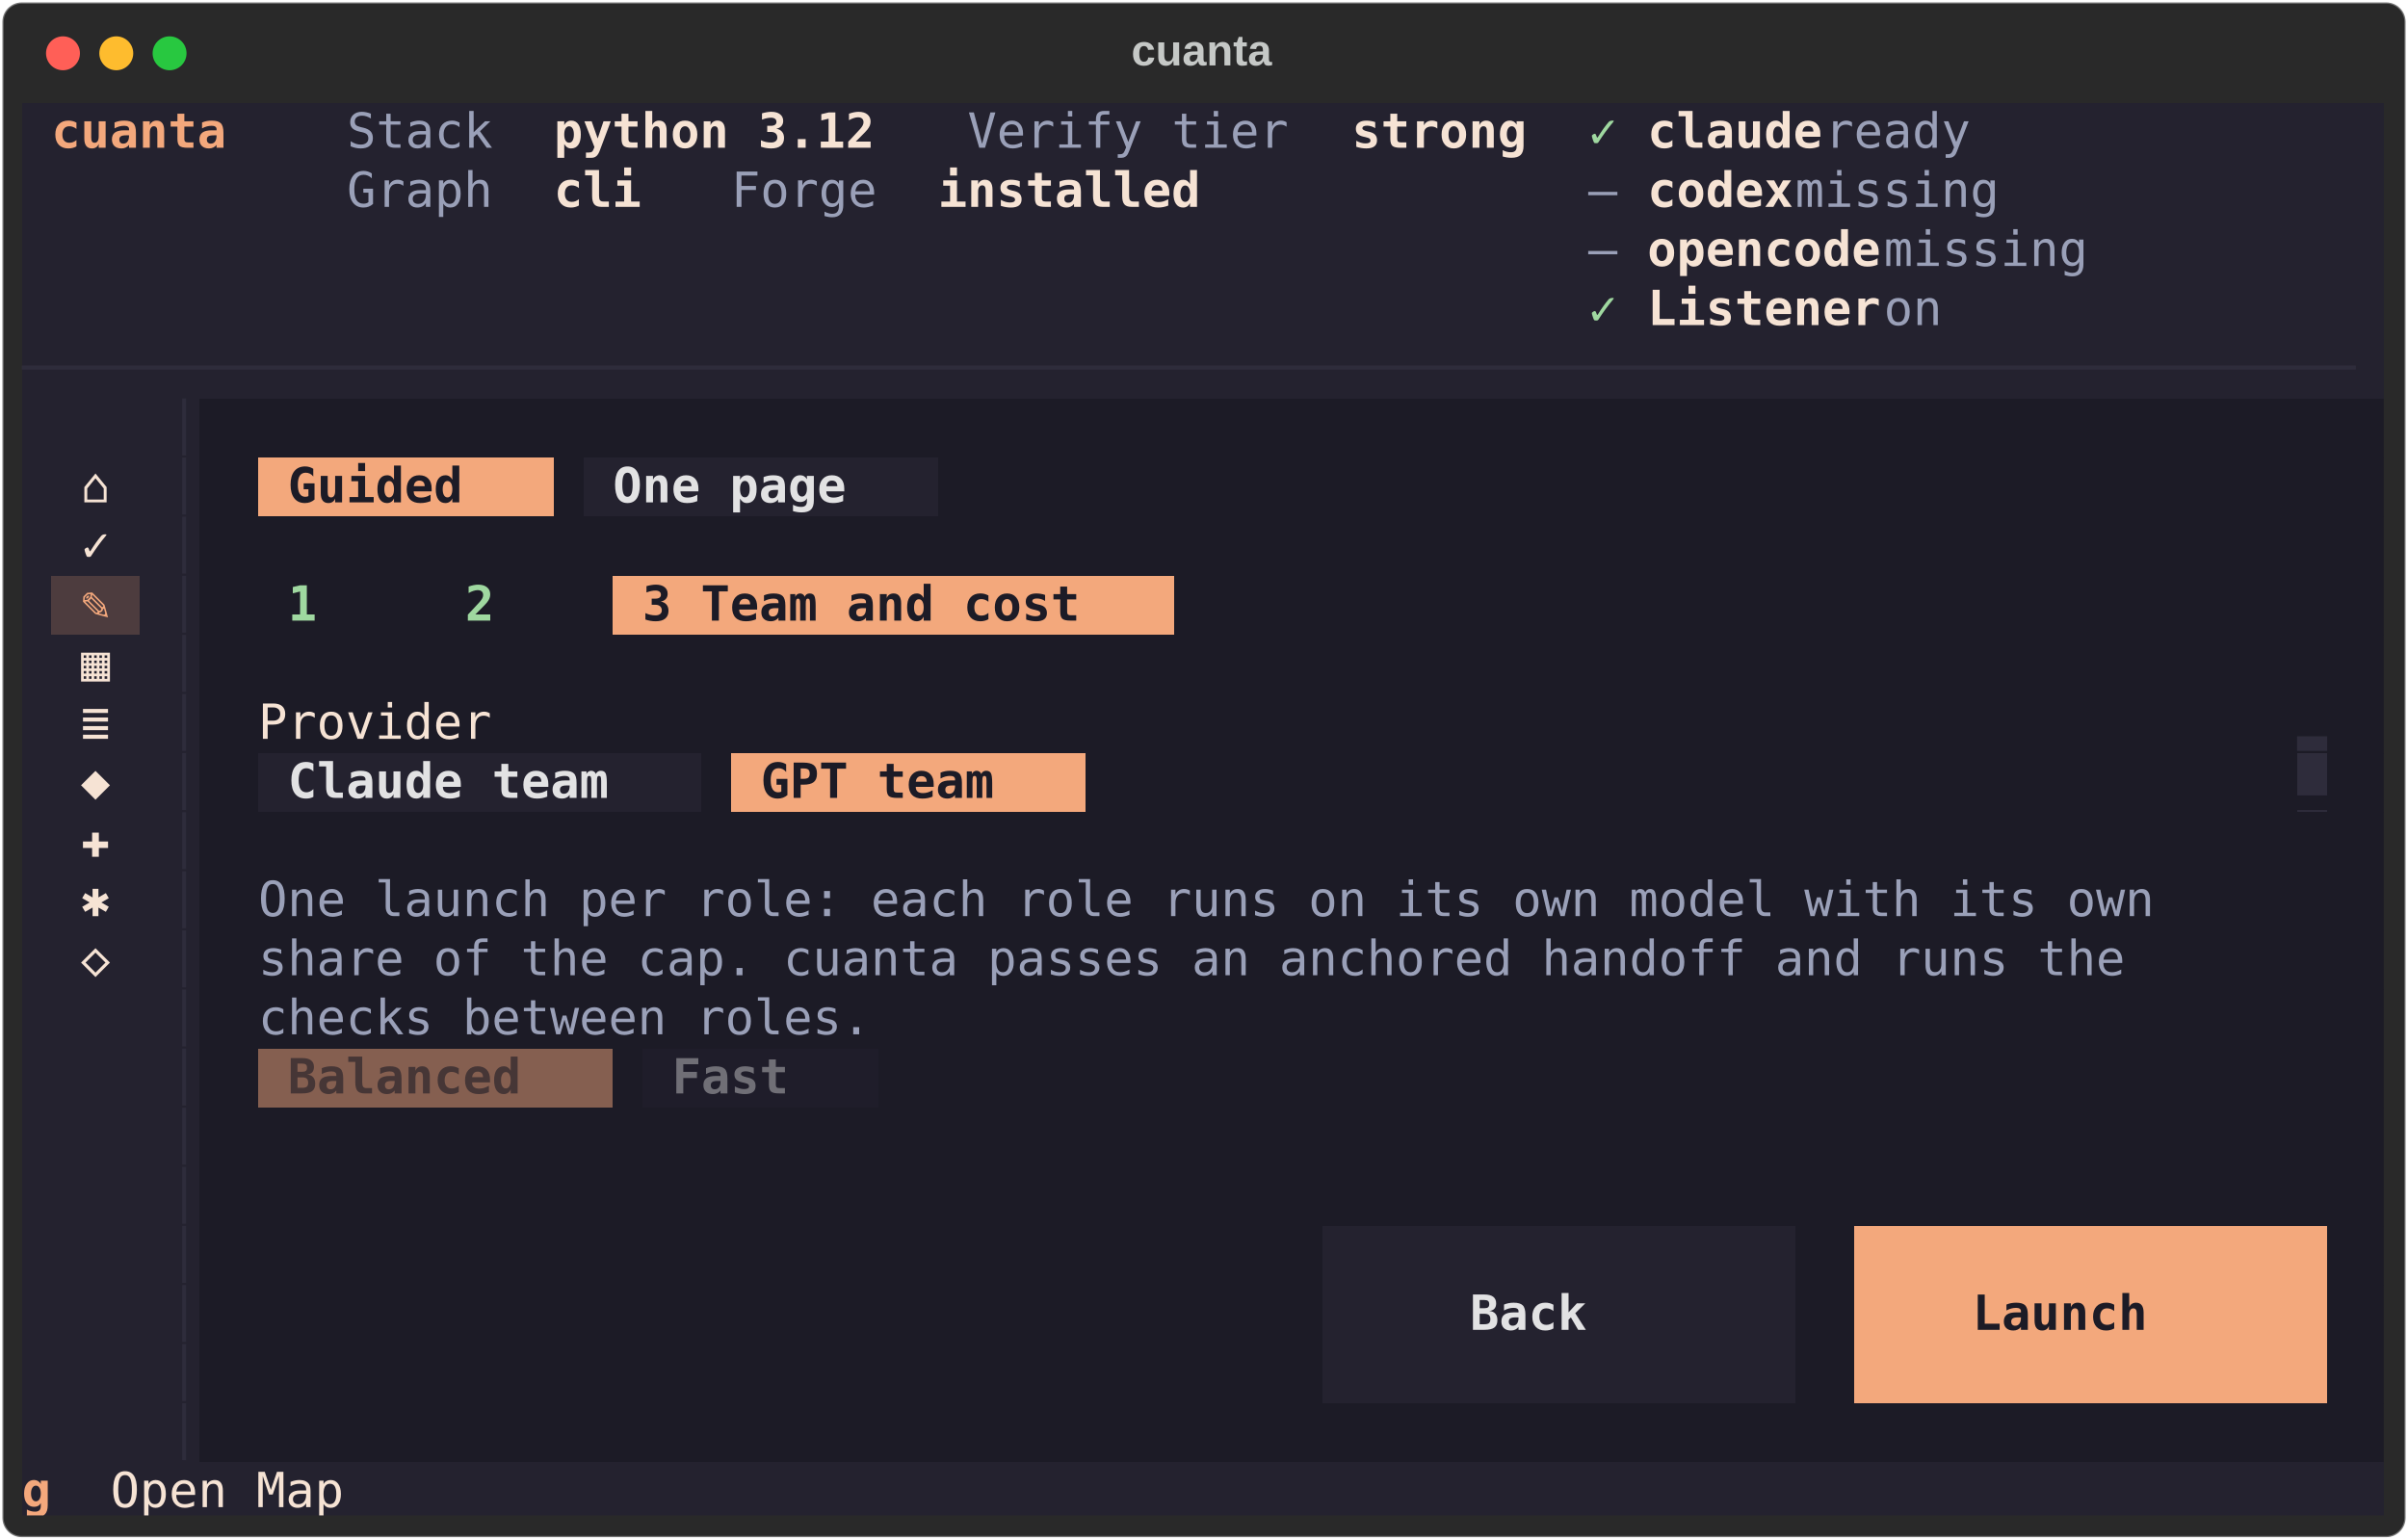
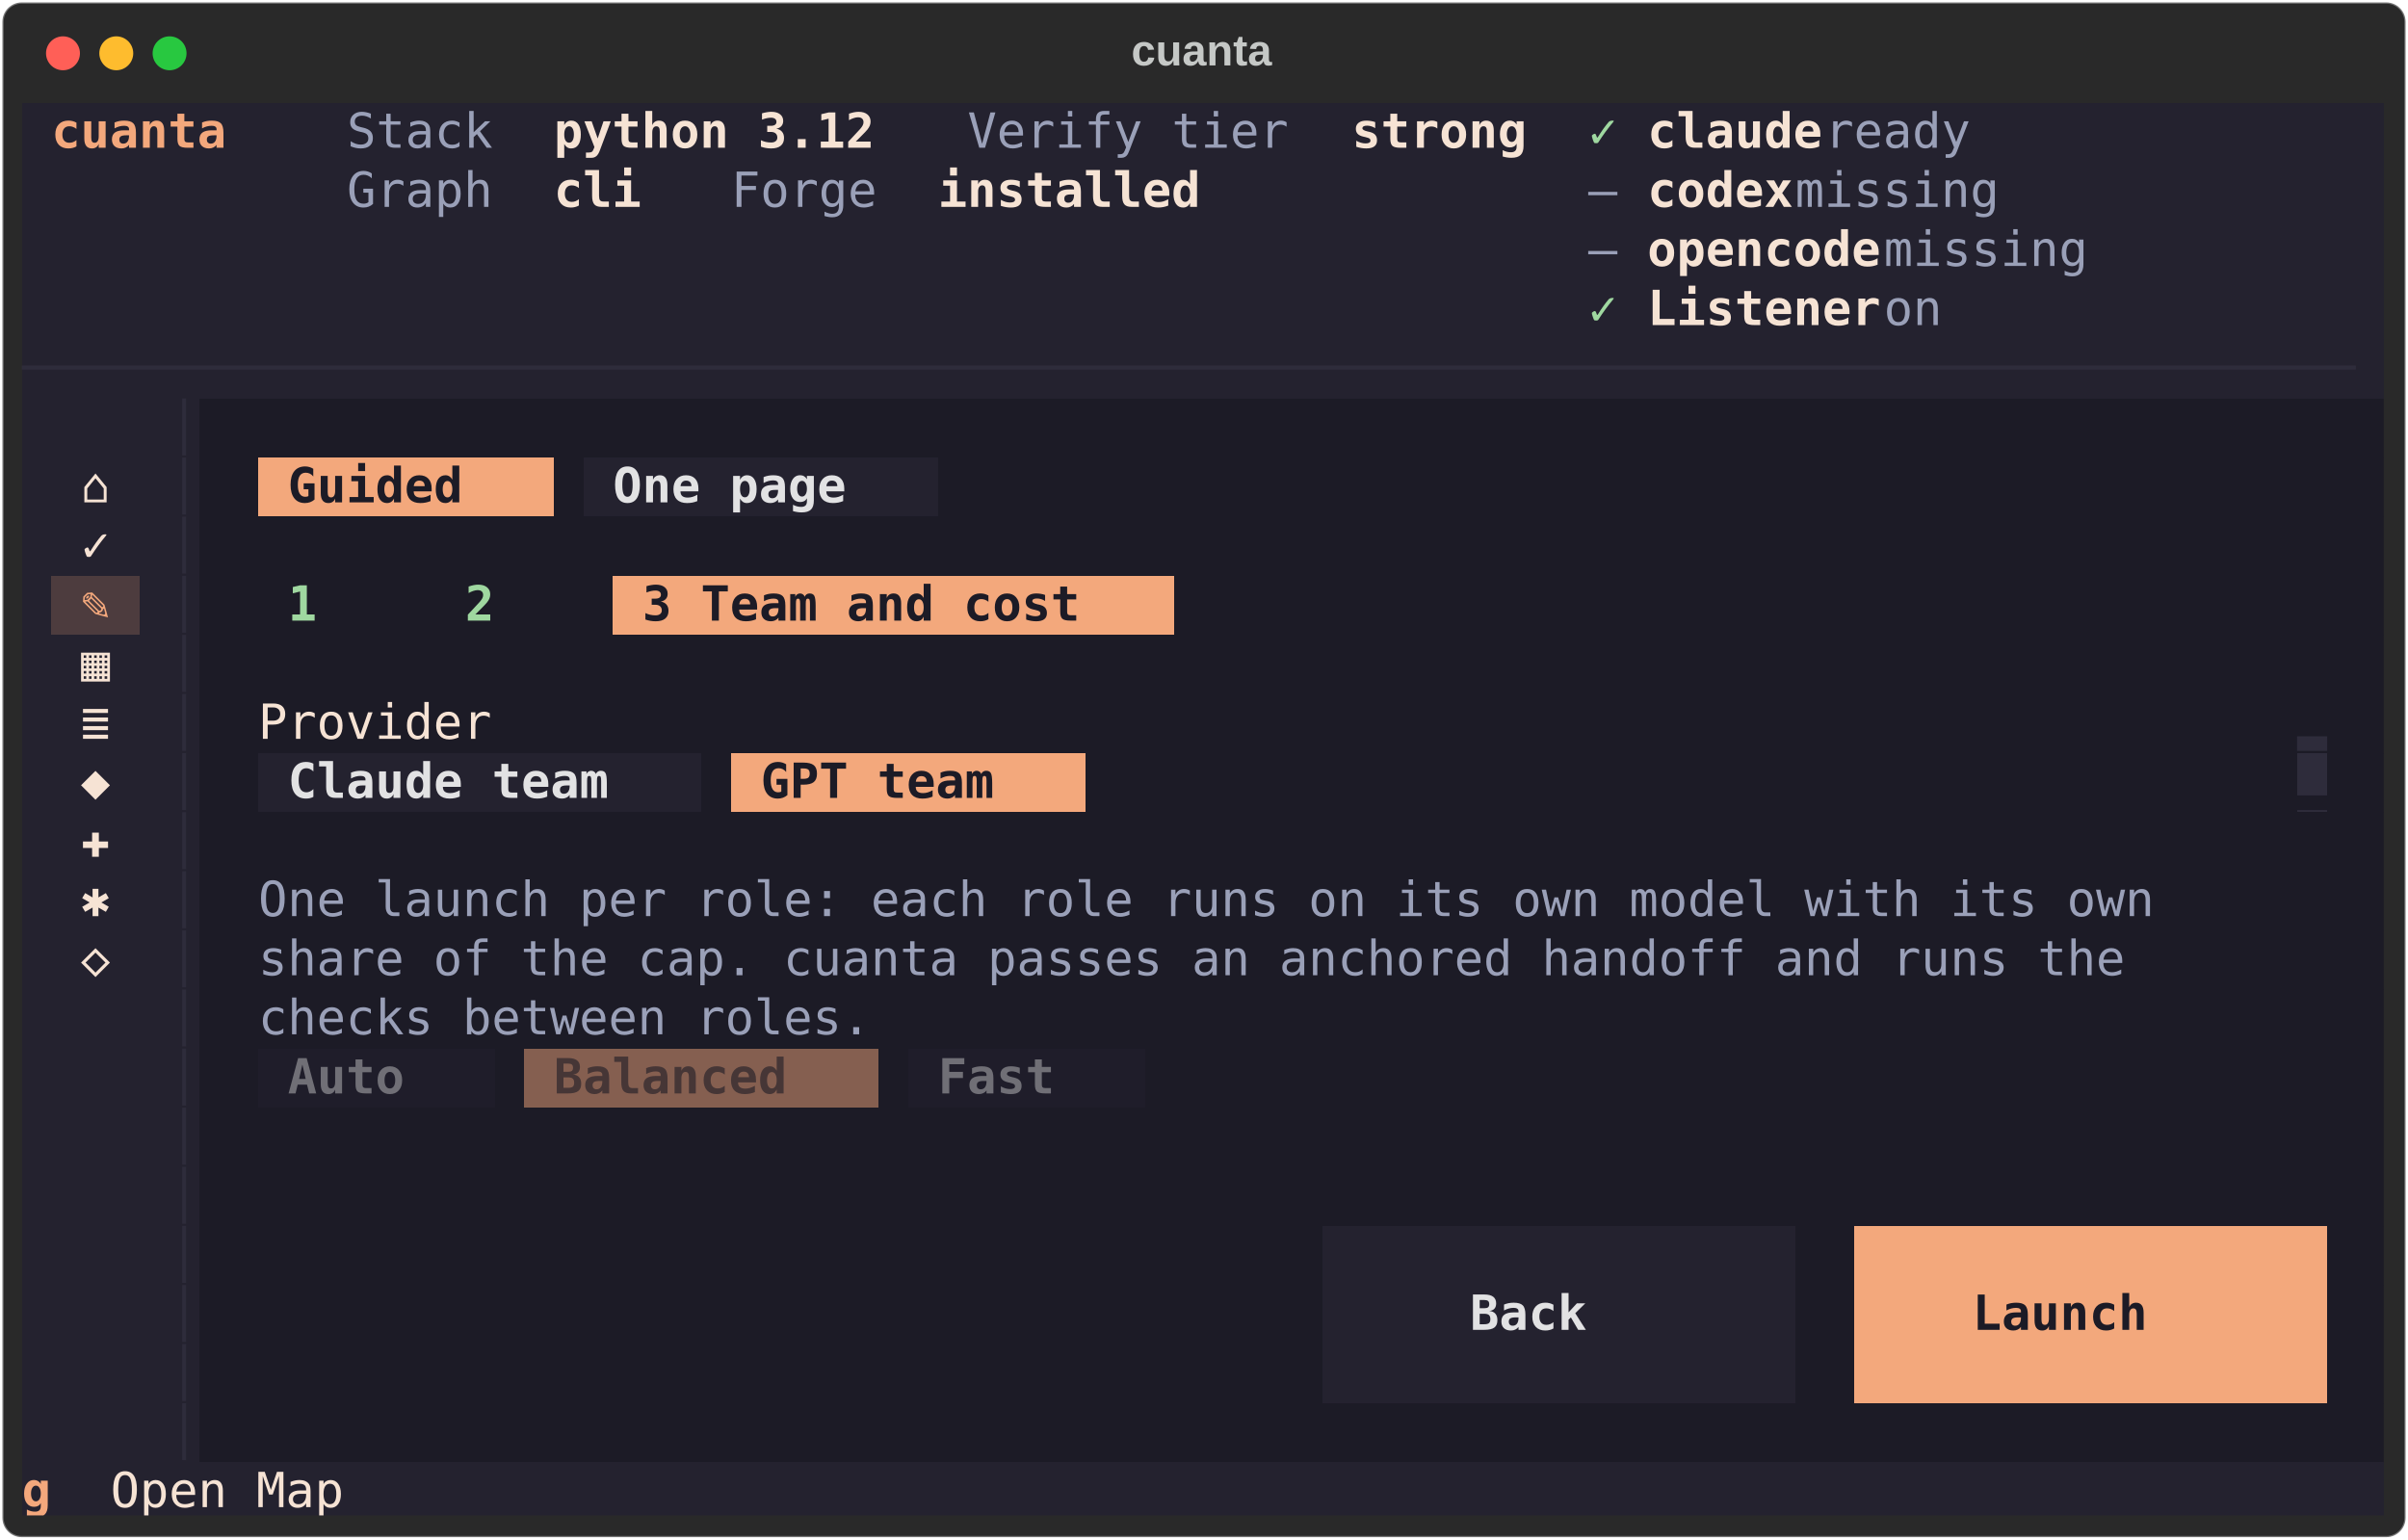
<svg xmlns="http://www.w3.org/2000/svg" class="rich-terminal" viewBox="0 0 994 635.6">
  <style>

    @font-face {
        font-family: "Fira Code";
        src: local("FiraCode-Regular"),
                url("https://cdnjs.cloudflare.com/ajax/libs/firacode/6.2.0/woff2/FiraCode-Regular.woff2") format("woff2"),
                url("https://cdnjs.cloudflare.com/ajax/libs/firacode/6.2.0/woff/FiraCode-Regular.woff") format("woff");
        font-style: normal;
        font-weight: 400;
    }
    @font-face {
        font-family: "Fira Code";
        src: local("FiraCode-Bold"),
                url("https://cdnjs.cloudflare.com/ajax/libs/firacode/6.2.0/woff2/FiraCode-Bold.woff2") format("woff2"),
                url("https://cdnjs.cloudflare.com/ajax/libs/firacode/6.2.0/woff/FiraCode-Bold.woff") format("woff");
        font-style: bold;
        font-weight: 700;
    }

    .terminal-matrix {
        font-family: Fira Code, monospace;
        font-size: 20px;
        line-height: 24.4px;
        font-variant-east-asian: full-width;
    }

    .terminal-title {
        font-size: 18px;
        font-weight: bold;
        font-family: arial;
    }

    .terminal-r1 { fill: #c5c8c6 }
.terminal-r2 { fill: #f3a87c;font-weight: bold }
.terminal-r3 { fill: #9aa0b8 }
.terminal-r4 { fill: #f6e3d4;font-weight: bold }
.terminal-r5 { fill: #f6e3d4 }
.terminal-r6 { fill: #9fd8a0 }
.terminal-r7 { fill: #2e2c3b }
.terminal-r8 { fill: #1c1b26;font-weight: bold }
.terminal-r9 { fill: #e2e2e3;font-weight: bold }
.terminal-r10 { fill: #9fd8a0;font-weight: bold }
.terminal-r11 { fill: #1c1b26 }
- .terminal-r12 { fill: #463636;font-weight: bold }
- .terminal-r13 { fill: #706f76;font-weight: bold }
+ .terminal-r12 { fill: #706f76;font-weight: bold }
+ .terminal-r13 { fill: #463636;font-weight: bold }
.terminal-r14 { fill: #ee8a94 }
.terminal-r15 { fill: #f4a87c;font-weight: bold }
    </style>
  <defs>
    <clipPath id="terminal-clip-terminal">
      <rect x="0" y="0" width="975.0" height="584.6" />
    </clipPath>
    <clipPath id="terminal-line-0">
      <rect x="0" y="1.5" width="976" height="24.65" />
    </clipPath>
    <clipPath id="terminal-line-1">
      <rect x="0" y="25.9" width="976" height="24.65" />
    </clipPath>
    <clipPath id="terminal-line-2">
      <rect x="0" y="50.3" width="976" height="24.65" />
    </clipPath>
    <clipPath id="terminal-line-3">
      <rect x="0" y="74.7" width="976" height="24.65" />
    </clipPath>
    <clipPath id="terminal-line-4">
      <rect x="0" y="99.1" width="976" height="24.65" />
    </clipPath>
    <clipPath id="terminal-line-5">
      <rect x="0" y="123.5" width="976" height="24.65" />
    </clipPath>
    <clipPath id="terminal-line-6">
      <rect x="0" y="147.9" width="976" height="24.65" />
    </clipPath>
    <clipPath id="terminal-line-7">
      <rect x="0" y="172.3" width="976" height="24.65" />
    </clipPath>
    <clipPath id="terminal-line-8">
      <rect x="0" y="196.7" width="976" height="24.65" />
    </clipPath>
    <clipPath id="terminal-line-9">
      <rect x="0" y="221.1" width="976" height="24.65" />
    </clipPath>
    <clipPath id="terminal-line-10">
      <rect x="0" y="245.5" width="976" height="24.65" />
    </clipPath>
    <clipPath id="terminal-line-11">
      <rect x="0" y="269.9" width="976" height="24.65" />
    </clipPath>
    <clipPath id="terminal-line-12">
      <rect x="0" y="294.3" width="976" height="24.65" />
    </clipPath>
    <clipPath id="terminal-line-13">
      <rect x="0" y="318.7" width="976" height="24.65" />
    </clipPath>
    <clipPath id="terminal-line-14">
      <rect x="0" y="343.1" width="976" height="24.65" />
    </clipPath>
    <clipPath id="terminal-line-15">
      <rect x="0" y="367.5" width="976" height="24.65" />
    </clipPath>
    <clipPath id="terminal-line-16">
      <rect x="0" y="391.9" width="976" height="24.65" />
    </clipPath>
    <clipPath id="terminal-line-17">
      <rect x="0" y="416.3" width="976" height="24.65" />
    </clipPath>
    <clipPath id="terminal-line-18">
      <rect x="0" y="440.7" width="976" height="24.65" />
    </clipPath>
    <clipPath id="terminal-line-19">
      <rect x="0" y="465.1" width="976" height="24.65" />
    </clipPath>
    <clipPath id="terminal-line-20">
      <rect x="0" y="489.5" width="976" height="24.65" />
    </clipPath>
    <clipPath id="terminal-line-21">
      <rect x="0" y="513.9" width="976" height="24.65" />
    </clipPath>
    <clipPath id="terminal-line-22">
      <rect x="0" y="538.3" width="976" height="24.65" />
    </clipPath>
  </defs>
  <rect fill="#292929" stroke="rgba(255,255,255,0.35)" stroke-width="1" x="1" y="1" width="992" height="633.6" rx="8" />
  <text class="terminal-title" fill="#c5c8c6" text-anchor="middle" x="496" y="27">cuanta</text>
  <g transform="translate(26,22)">
    <circle cx="0" cy="0" r="7" fill="#ff5f57" />
    <circle cx="22" cy="0" r="7" fill="#febc2e" />
    <circle cx="44" cy="0" r="7" fill="#28c840" />
  </g>
  <g transform="translate(9, 41)" clip-path="url(#terminal-clip-terminal)">
    <rect fill="#24222f" x="0" y="1.5" width="12.2" height="24.65" shape-rendering="crispEdges" />
    <rect fill="#24222f" x="12.2" y="1.5" width="73.2" height="24.65" shape-rendering="crispEdges" />
    <rect fill="#24222f" x="85.4" y="1.5" width="48.8" height="24.65" shape-rendering="crispEdges" />
    <rect fill="#24222f" x="134.2" y="1.5" width="85.4" height="24.65" shape-rendering="crispEdges" />
    <rect fill="#24222f" x="219.6" y="1.5" width="146.4" height="24.65" shape-rendering="crispEdges" />
    <rect fill="#24222f" x="366" y="1.5" width="24.4" height="24.65" shape-rendering="crispEdges" />
    <rect fill="#24222f" x="390.4" y="1.5" width="158.6" height="24.65" shape-rendering="crispEdges" />
    <rect fill="#24222f" x="549" y="1.5" width="85.4" height="24.65" shape-rendering="crispEdges" />
    <rect fill="#24222f" x="634.4" y="1.5" width="12.2" height="24.65" shape-rendering="crispEdges" />
    <rect fill="#24222f" x="646.6" y="1.5" width="24.4" height="24.65" shape-rendering="crispEdges" />
    <rect fill="#24222f" x="671" y="1.5" width="73.2" height="24.65" shape-rendering="crispEdges" />
    <rect fill="#24222f" x="744.2" y="1.5" width="85.4" height="24.65" shape-rendering="crispEdges" />
    <rect fill="#24222f" x="829.6" y="1.5" width="146.4" height="24.65" shape-rendering="crispEdges" />
    <rect fill="#24222f" x="0" y="25.9" width="134.2" height="24.65" shape-rendering="crispEdges" />
    <rect fill="#24222f" x="134.2" y="25.9" width="85.4" height="24.65" shape-rendering="crispEdges" />
    <rect fill="#24222f" x="219.6" y="25.9" width="48.8" height="24.65" shape-rendering="crispEdges" />
    <rect fill="#24222f" x="268.4" y="25.9" width="24.4" height="24.65" shape-rendering="crispEdges" />
    <rect fill="#24222f" x="292.8" y="25.9" width="85.4" height="24.65" shape-rendering="crispEdges" />
    <rect fill="#24222f" x="378.2" y="25.9" width="122" height="24.65" shape-rendering="crispEdges" />
    <rect fill="#24222f" x="500.2" y="25.9" width="146.4" height="24.65" shape-rendering="crispEdges" />
    <rect fill="#24222f" x="646.6" y="25.9" width="24.4" height="24.65" shape-rendering="crispEdges" />
    <rect fill="#24222f" x="671" y="25.9" width="61" height="24.65" shape-rendering="crispEdges" />
    <rect fill="#24222f" x="732" y="25.9" width="109.8" height="24.65" shape-rendering="crispEdges" />
    <rect fill="#24222f" x="841.8" y="25.9" width="134.2" height="24.65" shape-rendering="crispEdges" />
    <rect fill="#24222f" x="0" y="50.3" width="134.2" height="24.65" shape-rendering="crispEdges" />
    <rect fill="#24222f" x="134.2" y="50.3" width="512.4" height="24.65" shape-rendering="crispEdges" />
    <rect fill="#24222f" x="646.6" y="50.3" width="24.4" height="24.65" shape-rendering="crispEdges" />
    <rect fill="#24222f" x="671" y="50.3" width="97.6" height="24.65" shape-rendering="crispEdges" />
    <rect fill="#24222f" x="768.6" y="50.3" width="109.8" height="24.65" shape-rendering="crispEdges" />
    <rect fill="#24222f" x="878.4" y="50.3" width="97.6" height="24.65" shape-rendering="crispEdges" />
    <rect fill="#24222f" x="0" y="74.7" width="134.2" height="24.65" shape-rendering="crispEdges" />
    <rect fill="#24222f" x="134.2" y="74.7" width="512.4" height="24.65" shape-rendering="crispEdges" />
    <rect fill="#24222f" x="646.6" y="74.7" width="24.4" height="24.65" shape-rendering="crispEdges" />
    <rect fill="#24222f" x="671" y="74.7" width="97.6" height="24.65" shape-rendering="crispEdges" />
    <rect fill="#24222f" x="768.6" y="74.7" width="48.8" height="24.65" shape-rendering="crispEdges" />
    <rect fill="#24222f" x="817.4" y="74.7" width="158.6" height="24.65" shape-rendering="crispEdges" />
    <rect fill="#24222f" x="0" y="99.1" width="976" height="24.65" shape-rendering="crispEdges" />
    <rect fill="#24222f" x="0" y="123.5" width="61" height="24.65" shape-rendering="crispEdges" />
    <rect fill="#24222f" x="61" y="123.5" width="12.2" height="24.65" shape-rendering="crispEdges" />
    <rect fill="#1c1b26" x="73.2" y="123.5" width="902.8" height="24.65" shape-rendering="crispEdges" />
    <rect fill="#24222f" x="0" y="147.9" width="24.4" height="24.65" shape-rendering="crispEdges" />
    <rect fill="#24222f" x="24.4" y="147.9" width="12.2" height="24.65" shape-rendering="crispEdges" />
    <rect fill="#24222f" x="36.6" y="147.9" width="24.4" height="24.65" shape-rendering="crispEdges" />
    <rect fill="#24222f" x="61" y="147.9" width="12.2" height="24.65" shape-rendering="crispEdges" />
    <rect fill="#1c1b26" x="73.2" y="147.9" width="24.4" height="24.65" shape-rendering="crispEdges" />
    <rect fill="#f3a87c" x="97.6" y="147.9" width="12.2" height="24.65" shape-rendering="crispEdges" />
    <rect fill="#f3a87c" x="109.8" y="147.9" width="97.6" height="24.65" shape-rendering="crispEdges" />
    <rect fill="#f3a87c" x="207.4" y="147.9" width="12.2" height="24.65" shape-rendering="crispEdges" />
    <rect fill="#1c1b26" x="219.6" y="147.9" width="12.2" height="24.65" shape-rendering="crispEdges" />
    <rect fill="#24222f" x="231.8" y="147.9" width="12.2" height="24.65" shape-rendering="crispEdges" />
    <rect fill="#24222f" x="244" y="147.9" width="122" height="24.65" shape-rendering="crispEdges" />
    <rect fill="#24222f" x="366" y="147.9" width="12.2" height="24.65" shape-rendering="crispEdges" />
    <rect fill="#1c1b26" x="378.2" y="147.9" width="597.8" height="24.65" shape-rendering="crispEdges" />
    <rect fill="#24222f" x="0" y="172.3" width="24.4" height="24.65" shape-rendering="crispEdges" />
    <rect fill="#24222f" x="24.4" y="172.3" width="12.2" height="24.65" shape-rendering="crispEdges" />
    <rect fill="#24222f" x="36.6" y="172.3" width="24.4" height="24.65" shape-rendering="crispEdges" />
    <rect fill="#24222f" x="61" y="172.3" width="12.2" height="24.65" shape-rendering="crispEdges" />
    <rect fill="#1c1b26" x="73.2" y="172.3" width="902.8" height="24.65" shape-rendering="crispEdges" />
    <rect fill="#24222f" x="0" y="196.7" width="12.2" height="24.65" shape-rendering="crispEdges" />
    <rect fill="#4d3c3e" x="12.2" y="196.7" width="12.2" height="24.65" shape-rendering="crispEdges" />
    <rect fill="#4d3c3e" x="24.4" y="196.7" width="12.2" height="24.65" shape-rendering="crispEdges" />
    <rect fill="#4d3c3e" x="36.6" y="196.7" width="12.2" height="24.65" shape-rendering="crispEdges" />
    <rect fill="#24222f" x="48.8" y="196.7" width="12.2" height="24.65" shape-rendering="crispEdges" />
    <rect fill="#24222f" x="61" y="196.7" width="12.2" height="24.65" shape-rendering="crispEdges" />
    <rect fill="#1c1b26" x="73.2" y="196.7" width="36.6" height="24.65" shape-rendering="crispEdges" />
    <rect fill="#1c1b26" x="109.8" y="196.7" width="36.6" height="24.65" shape-rendering="crispEdges" />
    <rect fill="#1c1b26" x="146.4" y="196.7" width="36.6" height="24.65" shape-rendering="crispEdges" />
    <rect fill="#1c1b26" x="183" y="196.7" width="36.6" height="24.65" shape-rendering="crispEdges" />
    <rect fill="#1c1b26" x="219.6" y="196.7" width="24.4" height="24.65" shape-rendering="crispEdges" />
    <rect fill="#f3a87c" x="244" y="196.7" width="12.2" height="24.65" shape-rendering="crispEdges" />
    <rect fill="#f3a87c" x="256.2" y="196.7" width="207.4" height="24.65" shape-rendering="crispEdges" />
    <rect fill="#f3a87c" x="463.6" y="196.7" width="12.2" height="24.65" shape-rendering="crispEdges" />
    <rect fill="#1c1b26" x="475.8" y="196.7" width="500.2" height="24.65" shape-rendering="crispEdges" />
    <rect fill="#24222f" x="0" y="221.1" width="24.4" height="24.65" shape-rendering="crispEdges" />
    <rect fill="#24222f" x="24.4" y="221.1" width="12.2" height="24.65" shape-rendering="crispEdges" />
    <rect fill="#24222f" x="36.6" y="221.1" width="24.4" height="24.65" shape-rendering="crispEdges" />
    <rect fill="#24222f" x="61" y="221.1" width="12.2" height="24.65" shape-rendering="crispEdges" />
    <rect fill="#1c1b26" x="73.2" y="221.1" width="902.8" height="24.65" shape-rendering="crispEdges" />
    <rect fill="#24222f" x="0" y="245.5" width="24.4" height="24.65" shape-rendering="crispEdges" />
    <rect fill="#24222f" x="24.4" y="245.5" width="12.2" height="24.65" shape-rendering="crispEdges" />
    <rect fill="#24222f" x="36.6" y="245.5" width="24.4" height="24.65" shape-rendering="crispEdges" />
    <rect fill="#24222f" x="61" y="245.5" width="12.2" height="24.65" shape-rendering="crispEdges" />
    <rect fill="#1c1b26" x="73.2" y="245.5" width="24.4" height="24.65" shape-rendering="crispEdges" />
    <rect fill="#1c1b26" x="97.6" y="245.5" width="97.6" height="24.65" shape-rendering="crispEdges" />
    <rect fill="#1c1b26" x="195.2" y="245.5" width="744.2" height="24.65" shape-rendering="crispEdges" />
    <rect fill="#1c1b26" x="939.4" y="245.5" width="12.2" height="24.65" shape-rendering="crispEdges" />
    <rect fill="#1c1b26" x="951.6" y="245.5" width="24.4" height="24.65" shape-rendering="crispEdges" />
    <rect fill="#24222f" x="0" y="269.9" width="24.4" height="24.65" shape-rendering="crispEdges" />
    <rect fill="#24222f" x="24.4" y="269.9" width="12.2" height="24.65" shape-rendering="crispEdges" />
    <rect fill="#24222f" x="36.6" y="269.9" width="24.4" height="24.65" shape-rendering="crispEdges" />
    <rect fill="#24222f" x="61" y="269.9" width="12.2" height="24.65" shape-rendering="crispEdges" />
    <rect fill="#1c1b26" x="73.2" y="269.9" width="24.4" height="24.65" shape-rendering="crispEdges" />
    <rect fill="#24222f" x="97.6" y="269.9" width="12.2" height="24.65" shape-rendering="crispEdges" />
    <rect fill="#24222f" x="109.8" y="269.9" width="158.6" height="24.65" shape-rendering="crispEdges" />
    <rect fill="#24222f" x="268.4" y="269.9" width="12.2" height="24.65" shape-rendering="crispEdges" />
    <rect fill="#1c1b26" x="280.6" y="269.9" width="12.2" height="24.65" shape-rendering="crispEdges" />
    <rect fill="#f3a87c" x="292.8" y="269.9" width="12.2" height="24.65" shape-rendering="crispEdges" />
    <rect fill="#f3a87c" x="305" y="269.9" width="122" height="24.65" shape-rendering="crispEdges" />
    <rect fill="#f3a87c" x="427" y="269.9" width="12.2" height="24.65" shape-rendering="crispEdges" />
    <rect fill="#1c1b26" x="439.2" y="269.9" width="500.2" height="24.65" shape-rendering="crispEdges" />
    <rect fill="#2e2c3b" x="939.4" y="269.9" width="12.2" height="24.65" shape-rendering="crispEdges" />
    <rect fill="#1c1b26" x="951.6" y="269.9" width="24.4" height="24.65" shape-rendering="crispEdges" />
    <rect fill="#24222f" x="0" y="294.3" width="24.4" height="24.65" shape-rendering="crispEdges" />
    <rect fill="#24222f" x="24.4" y="294.3" width="12.2" height="24.65" shape-rendering="crispEdges" />
    <rect fill="#24222f" x="36.6" y="294.3" width="24.4" height="24.65" shape-rendering="crispEdges" />
    <rect fill="#24222f" x="61" y="294.3" width="12.2" height="24.65" shape-rendering="crispEdges" />
    <rect fill="#1c1b26" x="73.2" y="294.3" width="866.2" height="24.65" shape-rendering="crispEdges" />
    <rect fill="#1c1b26" x="939.4" y="294.3" width="12.2" height="24.65" shape-rendering="crispEdges" />
    <rect fill="#1c1b26" x="951.6" y="294.3" width="24.4" height="24.65" shape-rendering="crispEdges" />
    <rect fill="#24222f" x="0" y="318.7" width="24.4" height="24.65" shape-rendering="crispEdges" />
    <rect fill="#24222f" x="24.4" y="318.7" width="12.2" height="24.65" shape-rendering="crispEdges" />
    <rect fill="#24222f" x="36.6" y="318.7" width="24.4" height="24.65" shape-rendering="crispEdges" />
    <rect fill="#24222f" x="61" y="318.7" width="12.2" height="24.65" shape-rendering="crispEdges" />
    <rect fill="#1c1b26" x="73.2" y="318.7" width="24.4" height="24.65" shape-rendering="crispEdges" />
    <rect fill="#1c1b26" x="97.6" y="318.7" width="793" height="24.65" shape-rendering="crispEdges" />
    <rect fill="#1c1b26" x="890.6" y="318.7" width="48.8" height="24.65" shape-rendering="crispEdges" />
    <rect fill="#1c1b26" x="939.4" y="318.7" width="12.2" height="24.65" shape-rendering="crispEdges" />
    <rect fill="#1c1b26" x="951.6" y="318.7" width="24.4" height="24.65" shape-rendering="crispEdges" />
    <rect fill="#24222f" x="0" y="343.1" width="24.4" height="24.65" shape-rendering="crispEdges" />
    <rect fill="#24222f" x="24.4" y="343.1" width="12.2" height="24.65" shape-rendering="crispEdges" />
    <rect fill="#24222f" x="36.6" y="343.1" width="24.4" height="24.65" shape-rendering="crispEdges" />
    <rect fill="#24222f" x="61" y="343.1" width="12.2" height="24.65" shape-rendering="crispEdges" />
    <rect fill="#1c1b26" x="73.2" y="343.1" width="24.4" height="24.65" shape-rendering="crispEdges" />
    <rect fill="#1c1b26" x="97.6" y="343.1" width="780.8" height="24.65" shape-rendering="crispEdges" />
    <rect fill="#1c1b26" x="878.4" y="343.1" width="61" height="24.65" shape-rendering="crispEdges" />
    <rect fill="#1c1b26" x="939.4" y="343.1" width="12.2" height="24.65" shape-rendering="crispEdges" />
    <rect fill="#1c1b26" x="951.6" y="343.1" width="24.4" height="24.65" shape-rendering="crispEdges" />
    <rect fill="#24222f" x="0" y="367.5" width="61" height="24.65" shape-rendering="crispEdges" />
    <rect fill="#24222f" x="61" y="367.5" width="12.2" height="24.65" shape-rendering="crispEdges" />
    <rect fill="#1c1b26" x="73.2" y="367.5" width="24.4" height="24.65" shape-rendering="crispEdges" />
    <rect fill="#1c1b26" x="97.6" y="367.5" width="256.2" height="24.65" shape-rendering="crispEdges" />
    <rect fill="#1c1b26" x="353.8" y="367.5" width="585.6" height="24.65" shape-rendering="crispEdges" />
    <rect fill="#1c1b26" x="939.4" y="367.5" width="12.2" height="24.65" shape-rendering="crispEdges" />
    <rect fill="#1c1b26" x="951.6" y="367.5" width="24.4" height="24.65" shape-rendering="crispEdges" />
    <rect fill="#24222f" x="0" y="391.9" width="61" height="24.65" shape-rendering="crispEdges" />
    <rect fill="#24222f" x="61" y="391.9" width="12.2" height="24.65" shape-rendering="crispEdges" />
    <rect fill="#1c1b26" x="73.2" y="391.9" width="24.4" height="24.65" shape-rendering="crispEdges" />
-     <rect fill="#855f50" x="97.6" y="391.9" width="12.2" height="24.65" shape-rendering="crispEdges" />
-     <rect fill="#855f50" x="109.8" y="391.9" width="122" height="24.65" shape-rendering="crispEdges" />
-     <rect fill="#855f50" x="231.8" y="391.9" width="12.2" height="24.65" shape-rendering="crispEdges" />
-     <rect fill="#1c1b26" x="244" y="391.9" width="12.2" height="24.65" shape-rendering="crispEdges" />
-     <rect fill="#1f1d2a" x="256.2" y="391.9" width="12.2" height="24.65" shape-rendering="crispEdges" />
-     <rect fill="#1f1d2a" x="268.4" y="391.9" width="73.2" height="24.65" shape-rendering="crispEdges" />
-     <rect fill="#1f1d2a" x="341.6" y="391.9" width="12.2" height="24.65" shape-rendering="crispEdges" />
-     <rect fill="#1c1b26" x="353.8" y="391.9" width="585.6" height="24.65" shape-rendering="crispEdges" />
+     <rect fill="#1f1d2a" x="97.6" y="391.9" width="12.2" height="24.65" shape-rendering="crispEdges" />
+     <rect fill="#1f1d2a" x="109.8" y="391.9" width="73.2" height="24.65" shape-rendering="crispEdges" />
+     <rect fill="#1f1d2a" x="183" y="391.9" width="12.2" height="24.65" shape-rendering="crispEdges" />
+     <rect fill="#1c1b26" x="195.2" y="391.9" width="12.2" height="24.65" shape-rendering="crispEdges" />
+     <rect fill="#855f50" x="207.4" y="391.9" width="12.2" height="24.65" shape-rendering="crispEdges" />
+     <rect fill="#855f50" x="219.6" y="391.9" width="122" height="24.65" shape-rendering="crispEdges" />
+     <rect fill="#855f50" x="341.6" y="391.9" width="12.2" height="24.65" shape-rendering="crispEdges" />
+     <rect fill="#1c1b26" x="353.8" y="391.9" width="12.2" height="24.65" shape-rendering="crispEdges" />
+     <rect fill="#1f1d2a" x="366" y="391.9" width="12.2" height="24.65" shape-rendering="crispEdges" />
+     <rect fill="#1f1d2a" x="378.2" y="391.9" width="73.2" height="24.65" shape-rendering="crispEdges" />
+     <rect fill="#1f1d2a" x="451.4" y="391.9" width="12.2" height="24.65" shape-rendering="crispEdges" />
+     <rect fill="#1c1b26" x="463.6" y="391.9" width="475.8" height="24.65" shape-rendering="crispEdges" />
    <rect fill="#1c1b26" x="939.4" y="391.9" width="12.2" height="24.65" shape-rendering="crispEdges" />
    <rect fill="#1c1b26" x="951.6" y="391.9" width="24.4" height="24.65" shape-rendering="crispEdges" />
    <rect fill="#24222f" x="0" y="416.3" width="61" height="24.65" shape-rendering="crispEdges" />
    <rect fill="#24222f" x="61" y="416.3" width="12.2" height="24.65" shape-rendering="crispEdges" />
    <rect fill="#1c1b26" x="73.2" y="416.3" width="866.2" height="24.65" shape-rendering="crispEdges" />
    <rect fill="#1c1b26" x="939.4" y="416.3" width="12.2" height="24.65" shape-rendering="crispEdges" />
    <rect fill="#1c1b26" x="951.6" y="416.3" width="24.4" height="24.65" shape-rendering="crispEdges" />
    <rect fill="#24222f" x="0" y="440.7" width="61" height="24.65" shape-rendering="crispEdges" />
    <rect fill="#24222f" x="61" y="440.7" width="12.2" height="24.65" shape-rendering="crispEdges" />
    <rect fill="#1c1b26" x="73.2" y="440.7" width="24.4" height="24.65" shape-rendering="crispEdges" />
    <rect fill="#1c1b26" x="97.6" y="440.7" width="0" height="24.65" shape-rendering="crispEdges" />
    <rect fill="#1c1b26" x="97.6" y="440.7" width="878.4" height="24.65" shape-rendering="crispEdges" />
    <rect fill="#24222f" x="0" y="465.1" width="61" height="24.65" shape-rendering="crispEdges" />
    <rect fill="#24222f" x="61" y="465.1" width="12.2" height="24.65" shape-rendering="crispEdges" />
    <rect fill="#1c1b26" x="73.2" y="465.1" width="463.6" height="24.65" shape-rendering="crispEdges" />
    <rect fill="#24222f" x="536.8" y="465.1" width="195.2" height="24.65" shape-rendering="crispEdges" />
    <rect fill="#1c1b26" x="732" y="465.1" width="24.4" height="24.65" shape-rendering="crispEdges" />
    <rect fill="#f3a87c" x="756.4" y="465.1" width="195.2" height="24.65" shape-rendering="crispEdges" />
    <rect fill="#1c1b26" x="951.6" y="465.1" width="24.4" height="24.65" shape-rendering="crispEdges" />
    <rect fill="#24222f" x="0" y="489.5" width="61" height="24.65" shape-rendering="crispEdges" />
    <rect fill="#24222f" x="61" y="489.5" width="12.2" height="24.65" shape-rendering="crispEdges" />
    <rect fill="#1c1b26" x="73.2" y="489.5" width="463.6" height="24.65" shape-rendering="crispEdges" />
    <rect fill="#24222f" x="536.8" y="489.5" width="61" height="24.65" shape-rendering="crispEdges" />
    <rect fill="#24222f" x="597.8" y="489.5" width="73.2" height="24.65" shape-rendering="crispEdges" />
    <rect fill="#24222f" x="671" y="489.5" width="61" height="24.65" shape-rendering="crispEdges" />
    <rect fill="#1c1b26" x="732" y="489.5" width="24.4" height="24.65" shape-rendering="crispEdges" />
    <rect fill="#f3a87c" x="756.4" y="489.5" width="48.8" height="24.65" shape-rendering="crispEdges" />
    <rect fill="#f3a87c" x="805.2" y="489.5" width="97.6" height="24.65" shape-rendering="crispEdges" />
    <rect fill="#f3a87c" x="902.8" y="489.5" width="48.8" height="24.65" shape-rendering="crispEdges" />
    <rect fill="#1c1b26" x="951.6" y="489.5" width="24.4" height="24.65" shape-rendering="crispEdges" />
    <rect fill="#24222f" x="0" y="513.9" width="61" height="24.65" shape-rendering="crispEdges" />
    <rect fill="#24222f" x="61" y="513.9" width="12.2" height="24.65" shape-rendering="crispEdges" />
    <rect fill="#1c1b26" x="73.2" y="513.9" width="463.6" height="24.65" shape-rendering="crispEdges" />
    <rect fill="#24222f" x="536.8" y="513.9" width="195.2" height="24.65" shape-rendering="crispEdges" />
    <rect fill="#1c1b26" x="732" y="513.9" width="24.4" height="24.65" shape-rendering="crispEdges" />
    <rect fill="#f3a87c" x="756.4" y="513.9" width="195.2" height="24.65" shape-rendering="crispEdges" />
    <rect fill="#1c1b26" x="951.6" y="513.9" width="24.4" height="24.65" shape-rendering="crispEdges" />
    <rect fill="#24222f" x="0" y="538.3" width="61" height="24.65" shape-rendering="crispEdges" />
    <rect fill="#24222f" x="61" y="538.3" width="12.2" height="24.65" shape-rendering="crispEdges" />
    <rect fill="#1c1b26" x="73.2" y="538.3" width="902.8" height="24.65" shape-rendering="crispEdges" />
    <rect fill="#24222f" x="0" y="562.7" width="36.6" height="24.65" shape-rendering="crispEdges" />
    <rect fill="#24222f" x="36.6" y="562.7" width="109.8" height="24.65" shape-rendering="crispEdges" />
    <rect fill="#24222f" x="146.4" y="562.7" width="829.6" height="24.65" shape-rendering="crispEdges" />
    <g class="terminal-matrix">
      <text class="terminal-r2" x="12.2" y="20" textLength="73.2" clip-path="url(#terminal-line-0)">cuanta</text>
      <text class="terminal-r3" x="134.2" y="20" textLength="85.4" clip-path="url(#terminal-line-0)"> Stack </text>
      <text class="terminal-r4" x="219.6" y="20" textLength="146.4" clip-path="url(#terminal-line-0)">python 3.12 </text>
      <text class="terminal-r3" x="390.4" y="20" textLength="158.6" clip-path="url(#terminal-line-0)"> Verify tier </text>
      <text class="terminal-r4" x="549" y="20" textLength="85.4" clip-path="url(#terminal-line-0)">strong </text>
      <text class="terminal-r6" x="646.6" y="20" textLength="24.4" clip-path="url(#terminal-line-0)">✓ </text>
      <text class="terminal-r4" x="671" y="20" textLength="73.2" clip-path="url(#terminal-line-0)">claude</text>
      <text class="terminal-r3" x="744.2" y="20" textLength="85.4" clip-path="url(#terminal-line-0)">  ready</text>
      <text class="terminal-r1" x="976" y="20" textLength="12.2" clip-path="url(#terminal-line-0)">
</text>
      <text class="terminal-r3" x="134.2" y="44.4" textLength="85.4" clip-path="url(#terminal-line-1)"> Graph </text>
      <text class="terminal-r4" x="219.6" y="44.4" textLength="48.8" clip-path="url(#terminal-line-1)">cli </text>
      <text class="terminal-r3" x="292.8" y="44.4" textLength="85.4" clip-path="url(#terminal-line-1)"> Forge </text>
      <text class="terminal-r4" x="378.2" y="44.4" textLength="122" clip-path="url(#terminal-line-1)">installed </text>
      <text class="terminal-r3" x="646.6" y="44.4" textLength="24.4" clip-path="url(#terminal-line-1)">– </text>
      <text class="terminal-r4" x="671" y="44.4" textLength="61" clip-path="url(#terminal-line-1)">codex</text>
      <text class="terminal-r3" x="732" y="44.4" textLength="109.8" clip-path="url(#terminal-line-1)">  missing</text>
      <text class="terminal-r1" x="976" y="44.4" textLength="12.2" clip-path="url(#terminal-line-1)">
</text>
      <text class="terminal-r3" x="646.6" y="68.8" textLength="24.4" clip-path="url(#terminal-line-2)">– </text>
      <text class="terminal-r4" x="671" y="68.8" textLength="97.6" clip-path="url(#terminal-line-2)">opencode</text>
      <text class="terminal-r3" x="768.6" y="68.8" textLength="109.8" clip-path="url(#terminal-line-2)">  missing</text>
      <text class="terminal-r1" x="976" y="68.8" textLength="12.2" clip-path="url(#terminal-line-2)">
</text>
      <text class="terminal-r6" x="646.6" y="93.2" textLength="24.4" clip-path="url(#terminal-line-3)">✓ </text>
      <text class="terminal-r4" x="671" y="93.2" textLength="97.6" clip-path="url(#terminal-line-3)">Listener</text>
      <text class="terminal-r3" x="768.6" y="93.2" textLength="48.8" clip-path="url(#terminal-line-3)">  on</text>
      <text class="terminal-r1" x="976" y="93.2" textLength="12.2" clip-path="url(#terminal-line-3)">
</text>
      <text class="terminal-r7" x="0" y="117.6" textLength="976" clip-path="url(#terminal-line-4)">────────────────────────────────────────────────────────────────────────────────</text>
      <text class="terminal-r1" x="976" y="117.6" textLength="12.2" clip-path="url(#terminal-line-4)">
</text>
      <text class="terminal-r7" x="61" y="142" textLength="12.2" clip-path="url(#terminal-line-5)">│</text>
      <text class="terminal-r1" x="976" y="142" textLength="12.2" clip-path="url(#terminal-line-5)">
</text>
      <text class="terminal-r5" x="24.4" y="166.4" textLength="12.2" clip-path="url(#terminal-line-6)">⌂</text>
      <text class="terminal-r7" x="61" y="166.4" textLength="12.2" clip-path="url(#terminal-line-6)">│</text>
      <text class="terminal-r8" x="109.8" y="166.4" textLength="97.6" clip-path="url(#terminal-line-6)"> Guided </text>
      <text class="terminal-r9" x="244" y="166.4" textLength="122" clip-path="url(#terminal-line-6)"> One page </text>
      <text class="terminal-r1" x="976" y="166.4" textLength="12.2" clip-path="url(#terminal-line-6)">
</text>
      <text class="terminal-r5" x="24.4" y="190.8" textLength="12.2" clip-path="url(#terminal-line-7)">✓</text>
      <text class="terminal-r7" x="61" y="190.8" textLength="12.2" clip-path="url(#terminal-line-7)">│</text>
      <text class="terminal-r1" x="976" y="190.8" textLength="12.2" clip-path="url(#terminal-line-7)">
</text>
      <text class="terminal-r2" x="24.4" y="215.2" textLength="12.2" clip-path="url(#terminal-line-8)">✎</text>
      <text class="terminal-r7" x="61" y="215.2" textLength="12.2" clip-path="url(#terminal-line-8)">│</text>
      <text class="terminal-r10" x="109.8" y="215.2" textLength="36.6" clip-path="url(#terminal-line-8)"> 1 </text>
      <text class="terminal-r10" x="183" y="215.2" textLength="36.6" clip-path="url(#terminal-line-8)"> 2 </text>
      <text class="terminal-r8" x="256.2" y="215.2" textLength="207.4" clip-path="url(#terminal-line-8)"> 3 Team and cost </text>
      <text class="terminal-r1" x="976" y="215.2" textLength="12.2" clip-path="url(#terminal-line-8)">
</text>
      <text class="terminal-r5" x="24.4" y="239.6" textLength="12.2" clip-path="url(#terminal-line-9)">▦</text>
      <text class="terminal-r7" x="61" y="239.6" textLength="12.2" clip-path="url(#terminal-line-9)">│</text>
      <text class="terminal-r1" x="976" y="239.6" textLength="12.2" clip-path="url(#terminal-line-9)">
</text>
      <text class="terminal-r5" x="24.4" y="264" textLength="12.2" clip-path="url(#terminal-line-10)">≣</text>
      <text class="terminal-r7" x="61" y="264" textLength="12.2" clip-path="url(#terminal-line-10)">│</text>
      <text class="terminal-r5" x="97.6" y="264" textLength="97.6" clip-path="url(#terminal-line-10)">Provider</text>
      <text class="terminal-r7" x="939.4" y="264" textLength="12.2" clip-path="url(#terminal-line-10)">▂</text>
      <text class="terminal-r1" x="976" y="264" textLength="12.2" clip-path="url(#terminal-line-10)">
</text>
      <text class="terminal-r5" x="24.4" y="288.4" textLength="12.2" clip-path="url(#terminal-line-11)">◆</text>
      <text class="terminal-r7" x="61" y="288.4" textLength="12.2" clip-path="url(#terminal-line-11)">│</text>
      <text class="terminal-r9" x="109.8" y="288.4" textLength="158.6" clip-path="url(#terminal-line-11)"> Claude team </text>
      <text class="terminal-r8" x="305" y="288.4" textLength="122" clip-path="url(#terminal-line-11)"> GPT team </text>
      <text class="terminal-r11" x="939.4" y="288.4" textLength="12.2" clip-path="url(#terminal-line-11)">▂</text>
      <text class="terminal-r1" x="976" y="288.4" textLength="12.2" clip-path="url(#terminal-line-11)">
</text>
      <text class="terminal-r5" x="24.4" y="312.8" textLength="12.2" clip-path="url(#terminal-line-12)">✚</text>
      <text class="terminal-r7" x="61" y="312.8" textLength="12.2" clip-path="url(#terminal-line-12)">│</text>
      <text class="terminal-r1" x="976" y="312.8" textLength="12.2" clip-path="url(#terminal-line-12)">
</text>
      <text class="terminal-r5" x="24.4" y="337.2" textLength="12.2" clip-path="url(#terminal-line-13)">✱</text>
      <text class="terminal-r7" x="61" y="337.2" textLength="12.2" clip-path="url(#terminal-line-13)">│</text>
      <text class="terminal-r3" x="97.6" y="337.2" textLength="793" clip-path="url(#terminal-line-13)">One launch per role: each role runs on its own model with its own</text>
      <text class="terminal-r1" x="976" y="337.2" textLength="12.2" clip-path="url(#terminal-line-13)">
</text>
      <text class="terminal-r5" x="24.4" y="361.6" textLength="12.2" clip-path="url(#terminal-line-14)">◇</text>
      <text class="terminal-r7" x="61" y="361.6" textLength="12.2" clip-path="url(#terminal-line-14)">│</text>
      <text class="terminal-r3" x="97.6" y="361.6" textLength="780.8" clip-path="url(#terminal-line-14)">share of the cap. cuanta passes an anchored handoff and runs the</text>
      <text class="terminal-r1" x="976" y="361.6" textLength="12.2" clip-path="url(#terminal-line-14)">
</text>
      <text class="terminal-r7" x="61" y="386" textLength="12.2" clip-path="url(#terminal-line-15)">│</text>
      <text class="terminal-r3" x="97.6" y="386" textLength="256.2" clip-path="url(#terminal-line-15)">checks between roles.</text>
      <text class="terminal-r1" x="976" y="386" textLength="12.2" clip-path="url(#terminal-line-15)">
</text>
      <text class="terminal-r7" x="61" y="410.4" textLength="12.2" clip-path="url(#terminal-line-16)">│</text>
-       <text class="terminal-r12" x="109.8" y="410.4" textLength="122" clip-path="url(#terminal-line-16)"> Balanced </text>
-       <text class="terminal-r13" x="268.4" y="410.4" textLength="73.2" clip-path="url(#terminal-line-16)"> Fast </text>
+       <text class="terminal-r12" x="109.8" y="410.4" textLength="73.2" clip-path="url(#terminal-line-16)"> Auto </text>
+       <text class="terminal-r13" x="219.6" y="410.4" textLength="122" clip-path="url(#terminal-line-16)"> Balanced </text>
+       <text class="terminal-r12" x="378.2" y="410.4" textLength="73.2" clip-path="url(#terminal-line-16)"> Fast </text>
      <text class="terminal-r1" x="976" y="410.4" textLength="12.2" clip-path="url(#terminal-line-16)">
</text>
      <text class="terminal-r7" x="61" y="434.8" textLength="12.2" clip-path="url(#terminal-line-17)">│</text>
      <text class="terminal-r1" x="976" y="434.8" textLength="12.2" clip-path="url(#terminal-line-17)">
</text>
      <text class="terminal-r7" x="61" y="459.2" textLength="12.2" clip-path="url(#terminal-line-18)">│</text>
      <text class="terminal-r1" x="976" y="459.2" textLength="12.2" clip-path="url(#terminal-line-18)">
</text>
      <text class="terminal-r7" x="61" y="483.6" textLength="12.2" clip-path="url(#terminal-line-19)">│</text>
      <text class="terminal-r1" x="976" y="483.6" textLength="12.2" clip-path="url(#terminal-line-19)">
</text>
      <text class="terminal-r7" x="61" y="508" textLength="12.2" clip-path="url(#terminal-line-20)">│</text>
      <text class="terminal-r9" x="597.8" y="508" textLength="73.2" clip-path="url(#terminal-line-20)"> Back </text>
      <text class="terminal-r8" x="805.2" y="508" textLength="97.6" clip-path="url(#terminal-line-20)"> Launch </text>
      <text class="terminal-r1" x="976" y="508" textLength="12.2" clip-path="url(#terminal-line-20)">
</text>
      <text class="terminal-r7" x="61" y="532.4" textLength="12.2" clip-path="url(#terminal-line-21)">│</text>
      <text class="terminal-r1" x="976" y="532.4" textLength="12.2" clip-path="url(#terminal-line-21)">
</text>
      <text class="terminal-r7" x="61" y="556.8" textLength="12.2" clip-path="url(#terminal-line-22)">│</text>
      <text class="terminal-r1" x="976" y="556.8" textLength="12.2" clip-path="url(#terminal-line-22)">
</text>
      <text class="terminal-r15" x="0" y="581.2" textLength="36.6" clip-path="url(#terminal-line-23)"> g </text>
      <text class="terminal-r5" x="36.6" y="581.2" textLength="109.8" clip-path="url(#terminal-line-23)">Open Map </text>
    </g>
  </g>
</svg>
